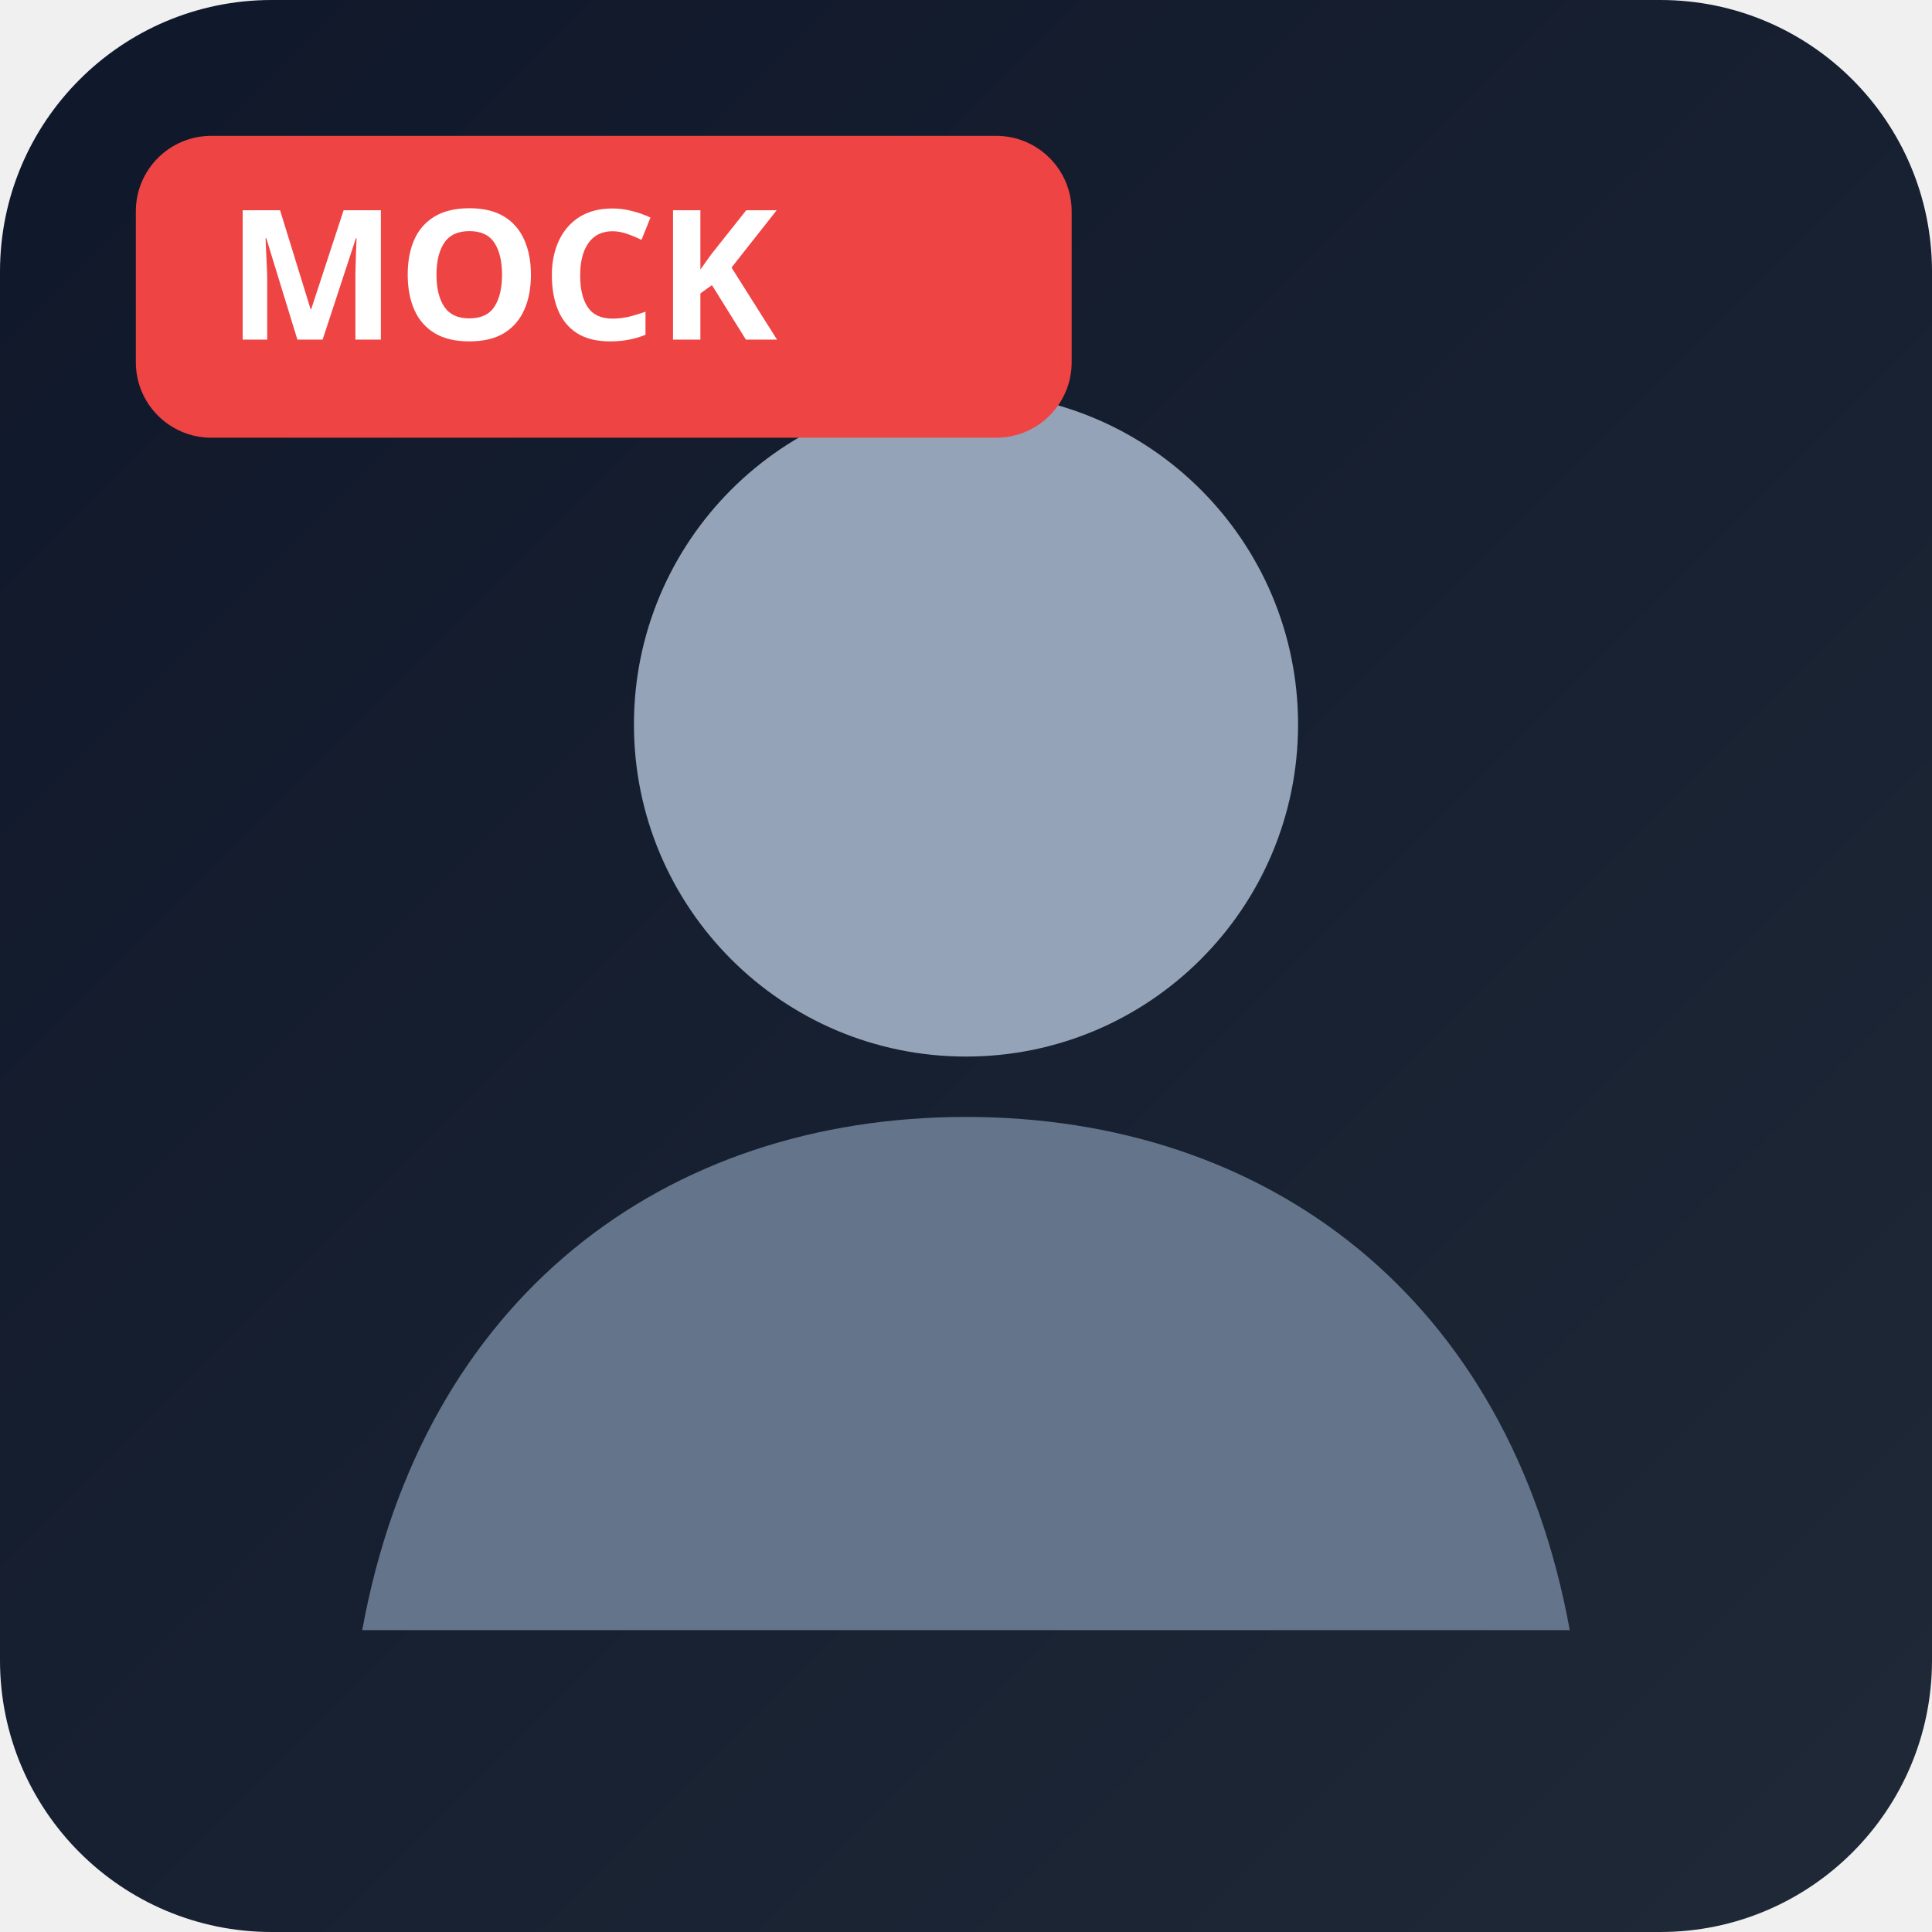
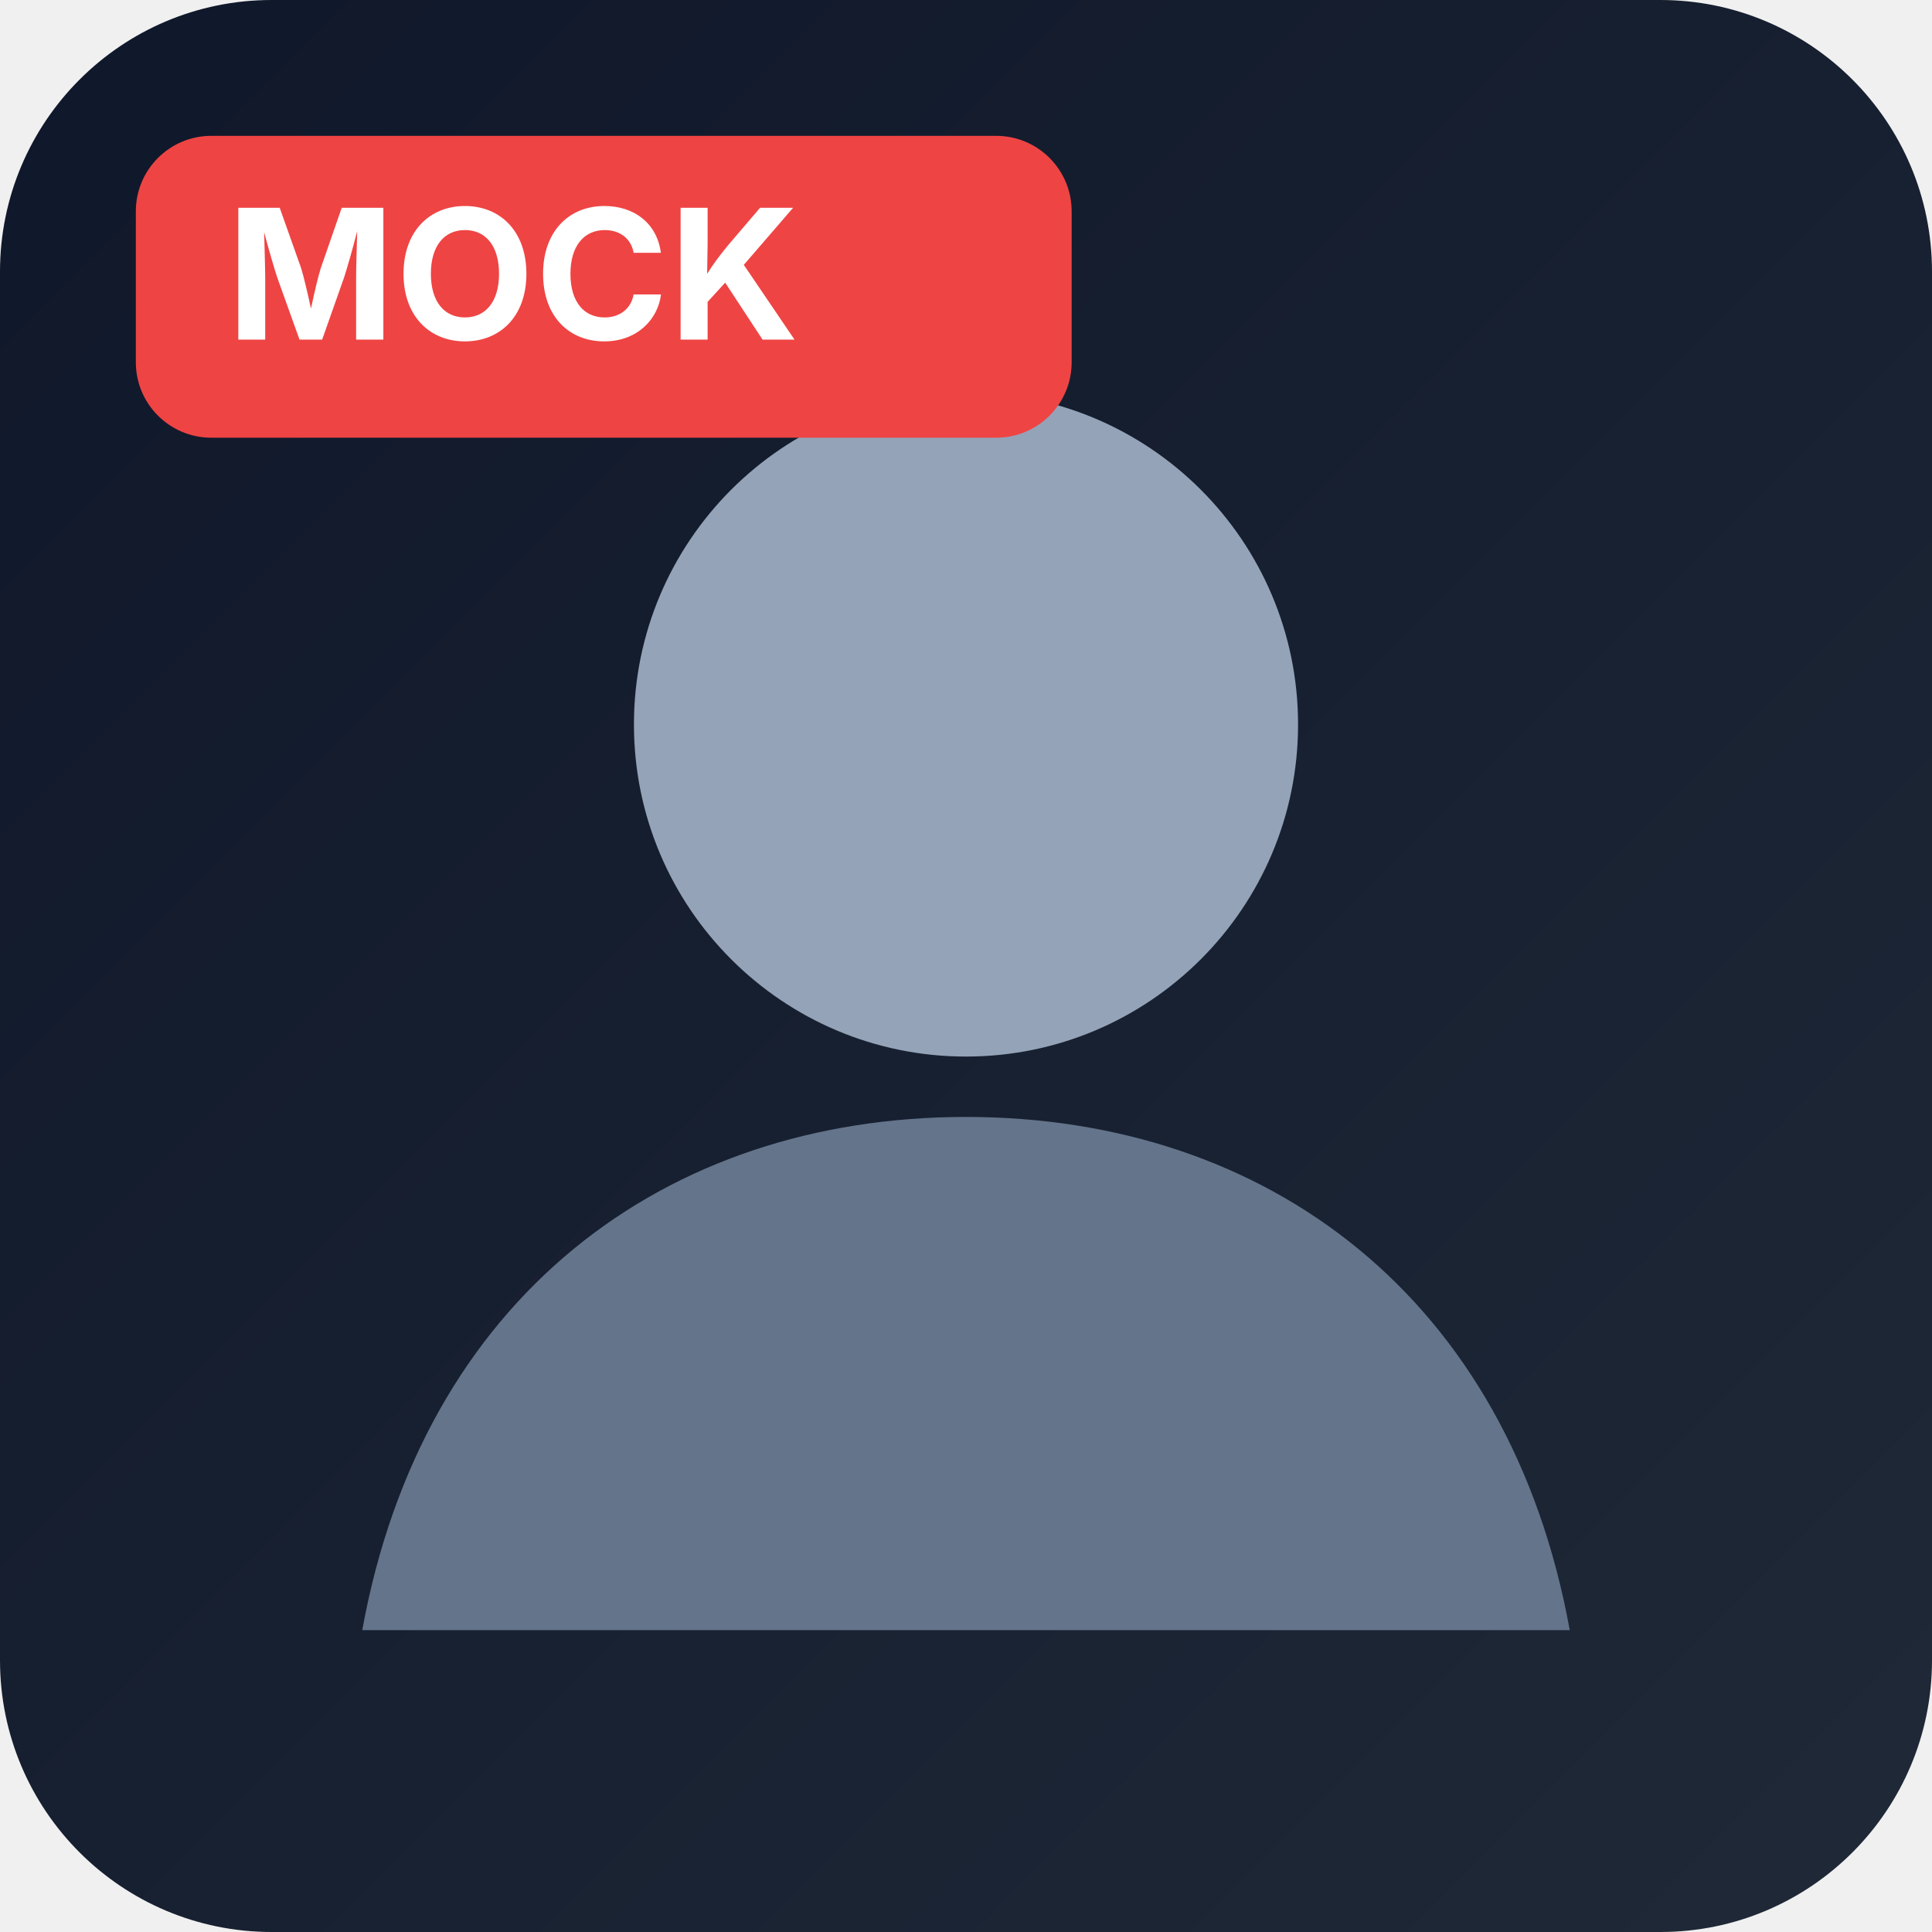
<svg xmlns="http://www.w3.org/2000/svg" width="256" height="256" viewBox="0 0 256 256" role="img" aria-labelledby="title desc">
  <defs>
    <linearGradient id="bg" x1="0" y1="0" x2="1" y2="1">
      <stop offset="0%" stop-color="#0f172a" />
      <stop offset="100%" stop-color="#1f2937" />
    </linearGradient>
  </defs>
  <rect width="256" height="256" rx="36" fill="url(#bg)" />
  <circle cx="128" cy="96" r="44" fill="#94a3b8" />
  <path d="M48 216c8-44 40-68 80-68s72 24 80 68" fill="#64748b" />
  <rect x="18" y="18" width="124" height="40" rx="10" fill="#ef4444" />
-   <text x="30" y="45" fill="#ffffff" font-size="24" font-weight="700" font-family="Verdana, sans-serif">MOCK</text>
+   <text x="30" y="45" fill="#ffffff" font-size="24" font-weight="700" font-family="Inter, sans-serif">MOCK</text>
</svg>
